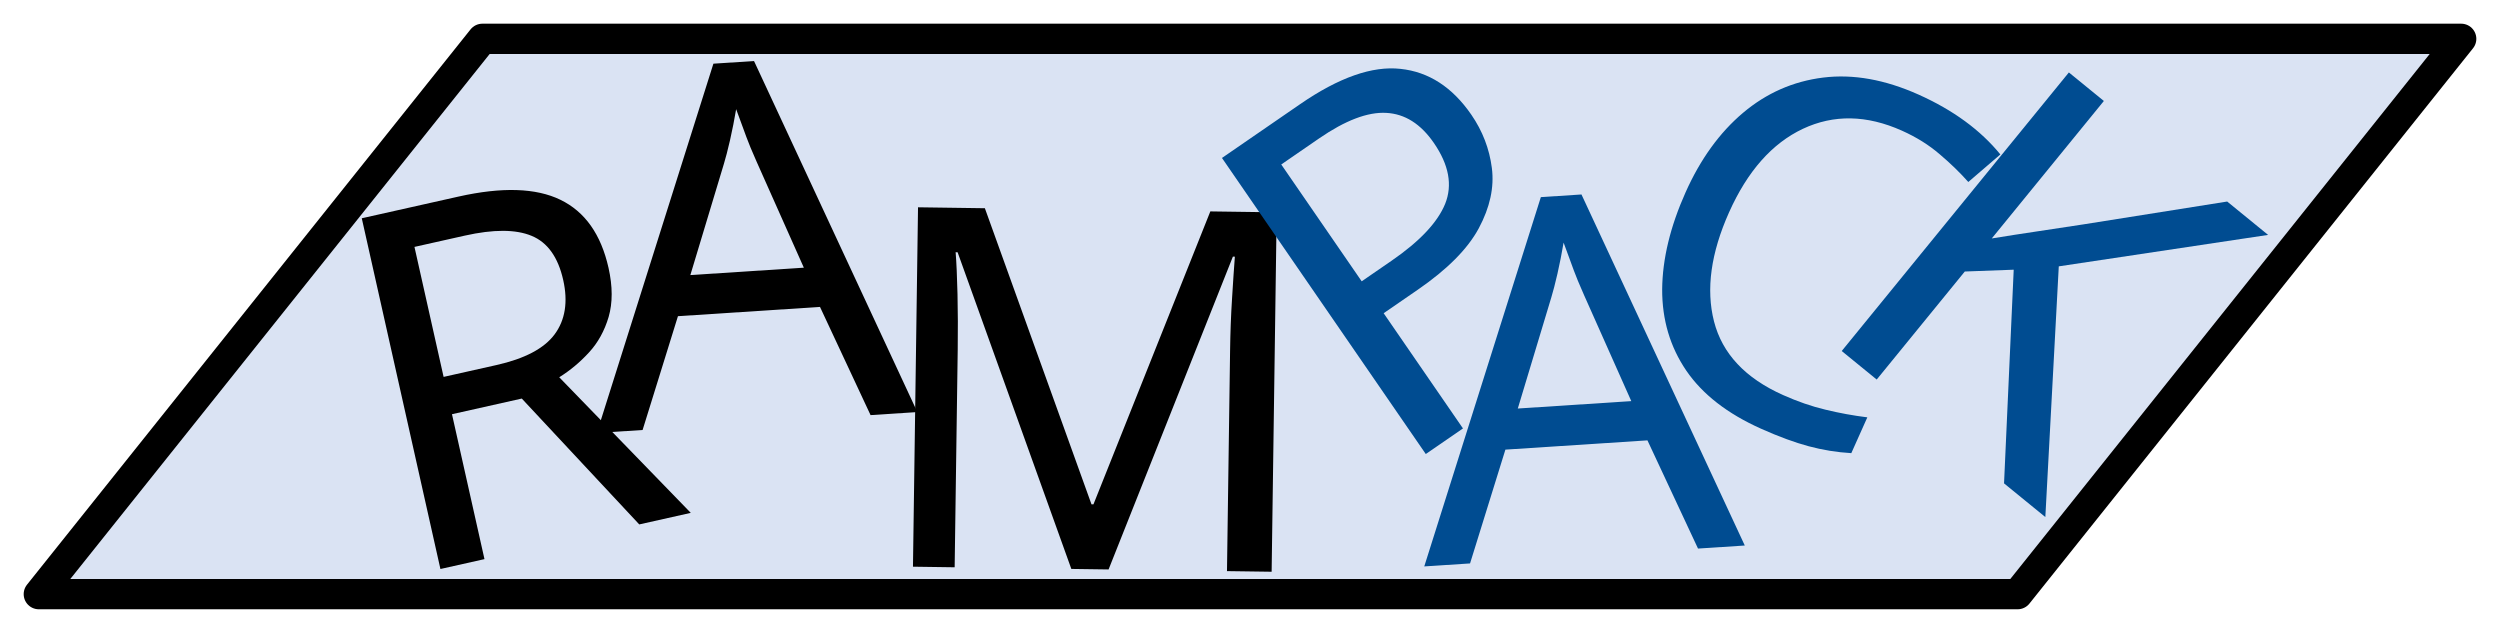
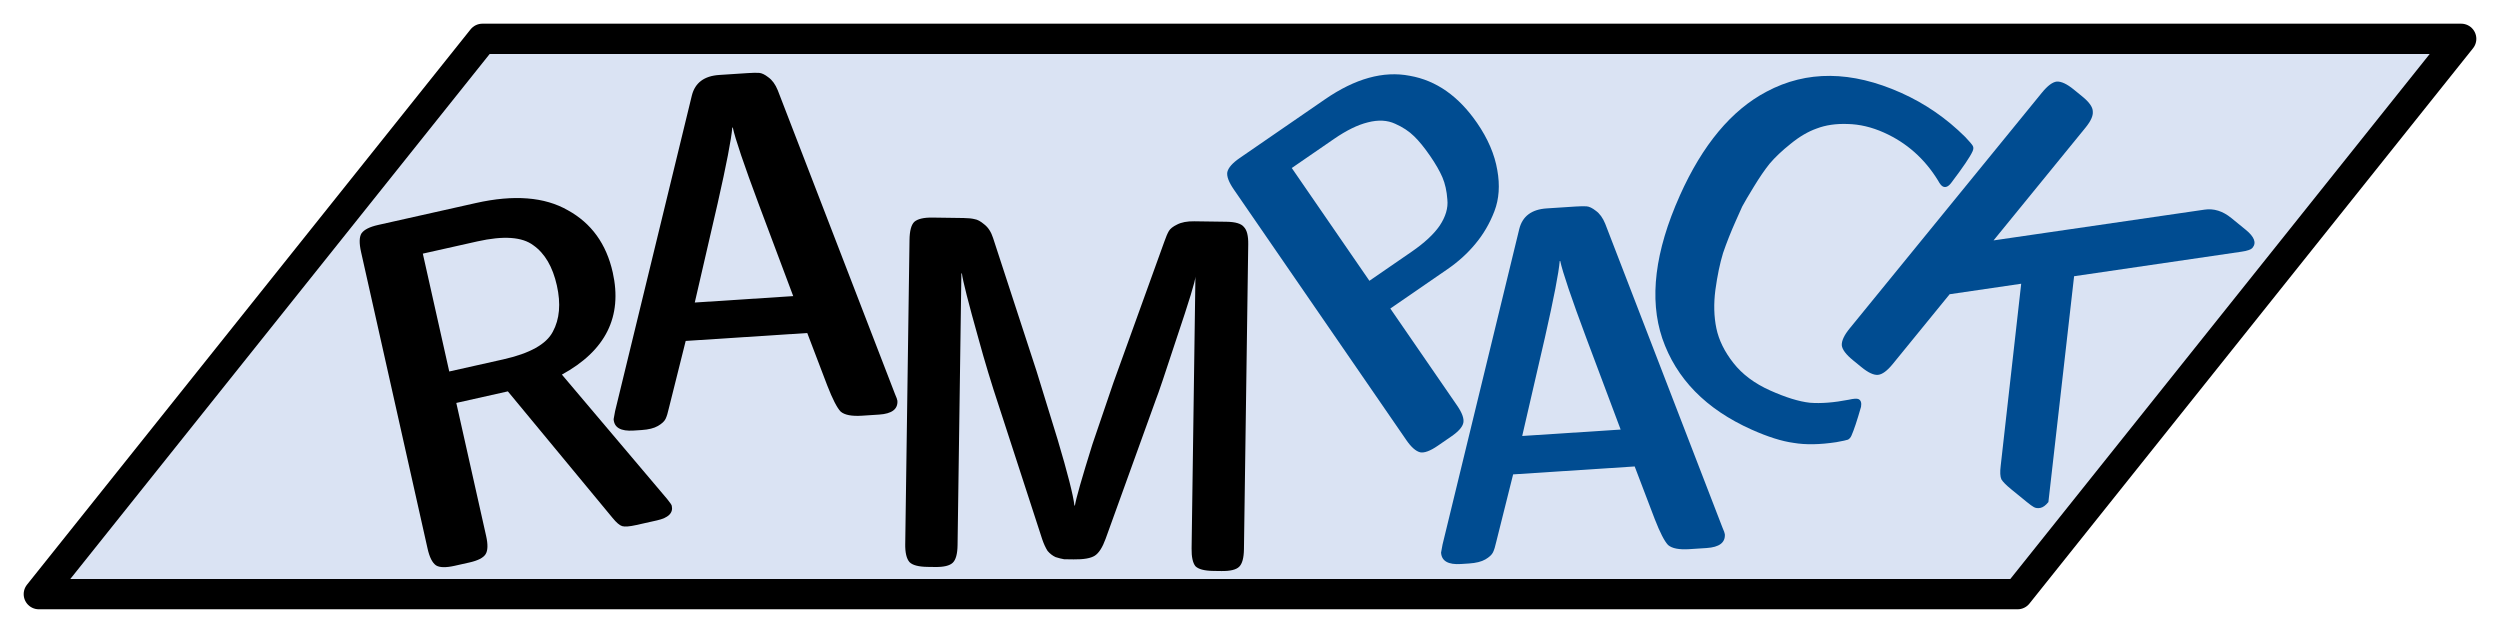
<svg xmlns="http://www.w3.org/2000/svg" width="158.339mm" height="40.089mm" viewBox="0 0 158.339 40.089" version="1.1" id="svg5">
  <defs id="defs2" />
  <g id="layer1" transform="translate(-3.878153,-88.30694)">
    <g id="g6693" transform="translate(1.499855,1.500021)">
      <path id="rect171" style="fill:#dae3f3;fill-opacity:1;stroke:#000000;stroke-width:1.918;stroke-linejoin:round;stroke-dasharray:none;stroke-opacity:1" d="M 32.931,89.266 H 158.259 L 130.164,124.437 H 4.837 Z" />
-       <text xml:space="preserve" style="font-size:31.879px;fill:#004c91;fill-opacity:1;stroke:none;stroke-width:32.783;stroke-linejoin:round;stroke-dasharray:none;stroke-opacity:1" x="158.057" y="9.287" id="text1109-5-87" transform="rotate(39.19524)">
-         <tspan id="tspan1107-5-1" style="font-style:normal;font-variant:normal;font-weight:normal;font-stretch:normal;font-family:'CMU Sans Serif Demi Condensed';-inkscape-font-specification:'CMU Sans Serif Demi Condensed, ';fill:#004c91;fill-opacity:1;stroke:none;stroke-width:32.782" x="158.057" y="9.287">K</tspan>
-       </text>
-       <text xml:space="preserve" style="font-size:31.879px;fill:#000000;fill-opacity:1;stroke:none;stroke-width:32.783;stroke-linejoin:round;stroke-dasharray:none;stroke-opacity:1" x="-0.433" y="126.491" id="text1109" transform="rotate(-12.63869)">
-         <tspan id="tspan1107" style="font-style:normal;font-variant:normal;font-weight:normal;font-stretch:normal;font-family:'CMU Sans Serif Demi Condensed';-inkscape-font-specification:'CMU Sans Serif Demi Condensed, ';fill:#000000;fill-opacity:1;stroke:none;stroke-width:32.782" x="-0.433" y="126.491">R</tspan>
-       </text>
-       <text xml:space="preserve" style="font-size:31.879px;fill:#000000;fill-opacity:1;stroke:none;stroke-width:32.783;stroke-linejoin:round;stroke-dasharray:none;stroke-opacity:1" x="32.662" y="116.603" id="text1109-5" transform="rotate(-3.730641)">
-         <tspan id="tspan1107-5" style="font-style:normal;font-variant:normal;font-weight:normal;font-stretch:normal;font-family:'CMU Sans Serif Demi Condensed';-inkscape-font-specification:'CMU Sans Serif Demi Condensed, ';fill:#000000;fill-opacity:1;stroke:none;stroke-width:32.782" x="32.662" y="116.603">A</tspan>
-       </text>
-       <text xml:space="preserve" style="font-size:31.879px;fill:#000000;fill-opacity:1;stroke:none;stroke-width:32.783;stroke-linejoin:round;stroke-dasharray:none;stroke-opacity:1" x="58.83" y="121.838" id="text1109-5-1" transform="rotate(0.8061689)">
-         <tspan id="tspan1107-5-9" style="font-style:normal;font-variant:normal;font-weight:normal;font-stretch:normal;font-family:'CMU Sans Serif Demi Condensed';-inkscape-font-specification:'CMU Sans Serif Demi Condensed, ';fill:#000000;fill-opacity:1;stroke:none;stroke-width:32.782" x="58.83" y="121.838">M</tspan>
-       </text>
-       <text xml:space="preserve" style="font-size:31.879px;fill:#004c91;fill-opacity:1;stroke:none;stroke-width:32.783;stroke-linejoin:round;stroke-dasharray:none;stroke-opacity:1" x="7.717" y="147.742" id="text1109-5-8" transform="rotate(-34.54368)">
-         <tspan id="tspan1107-5-6" style="font-style:normal;font-variant:normal;font-weight:normal;font-stretch:normal;font-family:'CMU Sans Serif Demi Condensed';-inkscape-font-specification:'CMU Sans Serif Demi Condensed, ';fill:#004c91;fill-opacity:1;stroke:none;stroke-width:32.782" x="7.717" y="147.742">P</tspan>
-       </text>
-       <text xml:space="preserve" style="font-size:31.879px;fill:#004c91;fill-opacity:1;stroke:none;stroke-width:32.783;stroke-linejoin:round;stroke-dasharray:none;stroke-opacity:1" x="84.407" y="128.446" id="text1109-5-3" transform="rotate(-3.730641)">
-         <tspan id="tspan1107-5-97" style="font-style:normal;font-variant:normal;font-weight:normal;font-stretch:normal;font-family:'CMU Sans Serif Demi Condensed';-inkscape-font-specification:'CMU Sans Serif Demi Condensed, ';fill:#004c91;fill-opacity:1;stroke:none;stroke-width:32.782" x="84.407" y="128.446">A</tspan>
-       </text>
-       <text xml:space="preserve" style="font-size:31.879px;fill:#004c91;fill-opacity:1;stroke:none;stroke-width:32.783;stroke-linejoin:round;stroke-dasharray:none;stroke-opacity:1" x="138.108" y="57.185" id="text1109-5-37" transform="rotate(24.10569)">
-         <tspan id="tspan1107-5-5" style="font-style:normal;font-variant:normal;font-weight:normal;font-stretch:normal;font-family:'CMU Sans Serif Demi Condensed';-inkscape-font-specification:'CMU Sans Serif Demi Condensed, ';fill:#004c91;fill-opacity:1;stroke:none;stroke-width:32.782" x="138.108" y="57.185">C</tspan>
-       </text>
+       <g aria-label="K" transform="rotate(39.19524)" id="text1109-5-87" style="font-size:31.879px;fill:#004c91;stroke-width:32.783;stroke-linejoin:round">
+         <path d="M 160.639,7.852 V -11.403 q 0,-0.861 0.287,-1.148 0.319,-0.287 1.148,-0.287 h 0.701 q 0.861,0 1.116,0.319 0.287,0.287 0.287,1.084 v 9.213 l 9.117,-9.946 q 0.606,-0.669 1.658,-0.669 h 1.18 q 1.052,0 1.052,0.606 0,0.223 -0.383,0.638 l -7.237,7.906 7.778,12.114 q 0,0.414 -0.159,0.606 -0.159,0.191 -0.351,0.223 -0.159,0.032 -0.574,0.032 h -1.243 q -0.638,0 -0.893,-0.096 -0.255,-0.128 -0.574,-0.638 l -6.28,-9.755 -3.092,3.379 v 5.706 q 0,0.829 -0.287,1.116 -0.287,0.287 -1.116,0.287 h -0.701 q -0.861,0 -1.148,-0.287 -0.287,-0.319 -0.287,-1.148 z" style="font-family:'CMU Sans Serif Demi Condensed';-inkscape-font-specification:'CMU Sans Serif Demi Condensed, ';stroke-width:32.782" id="path321" />
+       </g>
+       <g aria-label="R" transform="rotate(-12.63869)" id="text1109" style="font-size:31.879px;stroke-width:32.783;stroke-linejoin:round">
+         <path d="m 2.149,125.056 v -19.255 q 0,-0.861 0.287,-1.148 0.319,-0.287 1.148,-0.287 h 6.344 q 3.698,0 5.579,1.721 1.913,1.69 1.913,4.463 0,4.304 -4.559,5.611 l 4.782,9.149 q 0.191,0.383 0.191,0.478 0,0.701 -1.116,0.701 h -1.339 q -0.669,0 -0.893,-0.128 -0.223,-0.128 -0.478,-0.638 L 9.29,116.449 H 5.943 v 8.639 q 0,0.829 -0.287,1.116 -0.287,0.287 -1.116,0.287 h -0.956 q -0.861,0 -1.148,-0.287 -0.287,-0.319 -0.287,-1.148 z m 3.794,-10.648 h 3.507 q 2.582,0 3.443,-1.02 0.893,-1.02 0.893,-2.805 0,-1.817 -0.893,-2.805 -0.861,-1.02 -3.411,-1.02 h -3.539 z" style="font-family:'CMU Sans Serif Demi Condensed';-inkscape-font-specification:'CMU Sans Serif Demi Condensed, ';stroke-width:32.782" id="path303" />
+       </g>
+       <g aria-label="A" transform="rotate(-3.730641)" id="text1109-5" style="font-size:31.879px;stroke-width:32.783;stroke-linejoin:round">
+         <path d="m 33.778,115.806 q 0,0 0.128,-0.51 l 6.153,-19.637 q 0.383,-1.18 1.817,-1.18 h 1.817 q 0.446,0 0.701,0.032 0.255,0.032 0.574,0.319 0.351,0.287 0.542,0.861 l 6.153,19.669 q 0.128,0.351 0.128,0.446 0,0.797 -1.211,0.797 h -1.084 q -0.988,0 -1.339,-0.351 -0.319,-0.383 -0.733,-1.69 l -1.052,-3.411 h -7.715 l -1.339,4.176 q -0.128,0.446 -0.255,0.669 -0.128,0.223 -0.51,0.414 -0.383,0.191 -1.052,0.191 h -0.51 q -1.211,0 -1.211,-0.797 z m 5.611,-7.045 h 6.248 l -1.785,-5.898 q -1.18,-3.921 -1.339,-5.005 h -0.032 q -0.159,1.084 -1.243,4.75 z" style="font-family:'CMU Sans Serif Demi Condensed';-inkscape-font-specification:'CMU Sans Serif Demi Condensed, ';stroke-width:32.782" id="path306" />
+       </g>
+       <g aria-label="M" transform="rotate(0.8061689)" id="text1109-5-1" style="font-size:31.879px;stroke-width:32.783;stroke-linejoin:round">
+         <path d="m 61.412,120.403 v -19.255 q 0,-0.861 0.287,-1.148 0.319,-0.287 1.148,-0.287 h 1.976 q 0.446,0 0.701,0.064 0.255,0.032 0.606,0.319 0.383,0.287 0.574,0.861 l 2.869,8.384 1.403,4.336 q 0.988,3.156 1.116,4.144 h 0.032 q 0.096,-0.669 1.052,-3.889 l 1.275,-3.921 3.092,-8.958 q 0.159,-0.478 0.287,-0.701 0.128,-0.223 0.51,-0.414 0.414,-0.223 1.084,-0.223 h 2.04 q 0.861,0 1.116,0.319 0.287,0.287 0.287,1.084 v 19.319 q 0,0.829 -0.287,1.116 -0.287,0.287 -1.116,0.287 h -0.51 q -0.861,0 -1.148,-0.287 -0.255,-0.319 -0.255,-1.116 v -17.215 q 0,0.383 -1.116,3.857 -1.084,3.475 -1.275,3.953 l -3.06,8.862 q -0.287,0.829 -0.669,1.084 -0.383,0.255 -1.339,0.255 -0.383,0 -0.606,0 -0.223,-0.032 -0.542,-0.128 -0.287,-0.128 -0.51,-0.383 -0.191,-0.287 -0.351,-0.733 l -2.869,-8.416 q -0.733,-2.104 -1.339,-4.208 -1.02,-3.443 -1.116,-4.144 h -0.032 v 17.215 q 0,0.829 -0.287,1.116 -0.287,0.287 -1.116,0.287 h -0.478 q -0.861,0 -1.148,-0.287 -0.287,-0.319 -0.287,-1.148 z" style="font-family:'CMU Sans Serif Demi Condensed';-inkscape-font-specification:'CMU Sans Serif Demi Condensed, ';stroke-width:32.782" id="path309" />
+       </g>
+       <g aria-label="P" transform="rotate(-34.54368)" id="text1109-5-8" style="font-size:31.879px;fill:#004c91;stroke-width:32.783;stroke-linejoin:round">
+         <path d="m 10.299,146.307 v -19.255 q 0,-0.861 0.287,-1.148 0.319,-0.287 1.148,-0.287 h 6.567 q 3.475,0 5.26,1.817 1.817,1.785 1.817,4.877 0,1.817 -0.638,3.188 -0.606,1.339 -1.626,2.04 -1.02,0.701 -2.168,1.02 -1.116,0.319 -2.359,0.319 H 14.188 v 7.46 q 0,0.829 -0.287,1.116 -0.287,0.287 -1.116,0.287 h -1.052 q -0.861,0 -1.148,-0.287 -0.287,-0.319 -0.287,-1.148 z m 3.794,-9.627 h 3.252 q 1.466,0 2.391,-0.351 0.956,-0.383 1.339,-1.084 0.414,-0.701 0.542,-1.339 0.128,-0.638 0.128,-1.562 0,-0.956 -0.128,-1.594 -0.128,-0.669 -0.542,-1.339 -0.414,-0.701 -1.371,-1.052 -0.924,-0.351 -2.359,-0.351 h -3.252 z" style="font-family:'CMU Sans Serif Demi Condensed';-inkscape-font-specification:'CMU Sans Serif Demi Condensed, ';stroke-width:32.782" id="path315" />
+       </g>
+       <g aria-label="A" transform="rotate(-3.730641)" id="text1109-5-3" style="font-size:31.879px;fill:#004c91;stroke-width:32.783;stroke-linejoin:round">
+         <path d="m 85.523,127.65 q 0,0 0.128,-0.51 l 6.153,-19.637 q 0.383,-1.18 1.817,-1.18 h 1.817 q 0.446,0 0.701,0.032 0.255,0.032 0.574,0.319 0.351,0.287 0.542,0.861 l 6.153,19.669 q 0.128,0.351 0.128,0.446 0,0.797 -1.211,0.797 h -1.084 q -0.988,0 -1.339,-0.351 -0.319,-0.383 -0.733,-1.69 l -1.052,-3.411 h -7.715 l -1.339,4.176 q -0.128,0.446 -0.255,0.669 -0.128,0.223 -0.51,0.414 -0.383,0.191 -1.052,0.191 h -0.51 q -1.211,0 -1.211,-0.797 z m 5.611,-7.045 h 6.248 l -1.785,-5.898 q -1.18,-3.921 -1.339,-5.005 h -0.032 q -0.159,1.084 -1.243,4.75 z" style="font-family:'CMU Sans Serif Demi Condensed';-inkscape-font-specification:'CMU Sans Serif Demi Condensed, ';stroke-width:32.782" id="path312" />
+       </g>
+       <g aria-label="C" transform="rotate(24.10569)" id="text1109-5-37" style="font-size:31.879px;fill:#004c91;stroke-width:32.783;stroke-linejoin:round">
+         <path d="m 139.798,46.123 q 0,-5.292 2.327,-8.257 2.646,-3.411 7.81,-3.411 2.487,0 4.846,0.893 0.542,0.223 0.669,0.319 0.128,0.096 0.128,0.319 0,0.574 -0.414,2.359 -0.096,0.446 -0.383,0.446 -0.159,0 -0.446,-0.223 -2.008,-1.371 -4.367,-1.371 -1.275,0 -2.327,0.446 -1.02,0.414 -1.658,1.052 -0.638,0.606 -1.116,1.562 -0.478,0.924 -0.701,1.69 -0.191,0.733 -0.319,1.753 -0.128,0.988 -0.159,1.435 0,0.414 0,0.988 0,1.148 0.096,2.2 0.128,1.02 0.51,2.327 0.383,1.275 1.052,2.2 0.669,0.924 1.881,1.562 1.211,0.638 2.837,0.638 1.626,0 2.614,-0.319 0.988,-0.351 2.168,-1.18 0.383,-0.287 0.542,-0.287 0.255,0 0.351,0.383 0.191,1.339 0.191,1.913 0,0.191 -0.096,0.319 -0.096,0.096 -0.606,0.446 -1.339,0.861 -2.455,1.148 -1.084,0.319 -2.773,0.319 -4.75,0 -7.523,-2.965 -2.678,-2.901 -2.678,-8.703 z" style="font-family:'CMU Sans Serif Demi Condensed';-inkscape-font-specification:'CMU Sans Serif Demi Condensed, ';stroke-width:32.782" id="path318" />
+       </g>
    </g>
  </g>
</svg>
